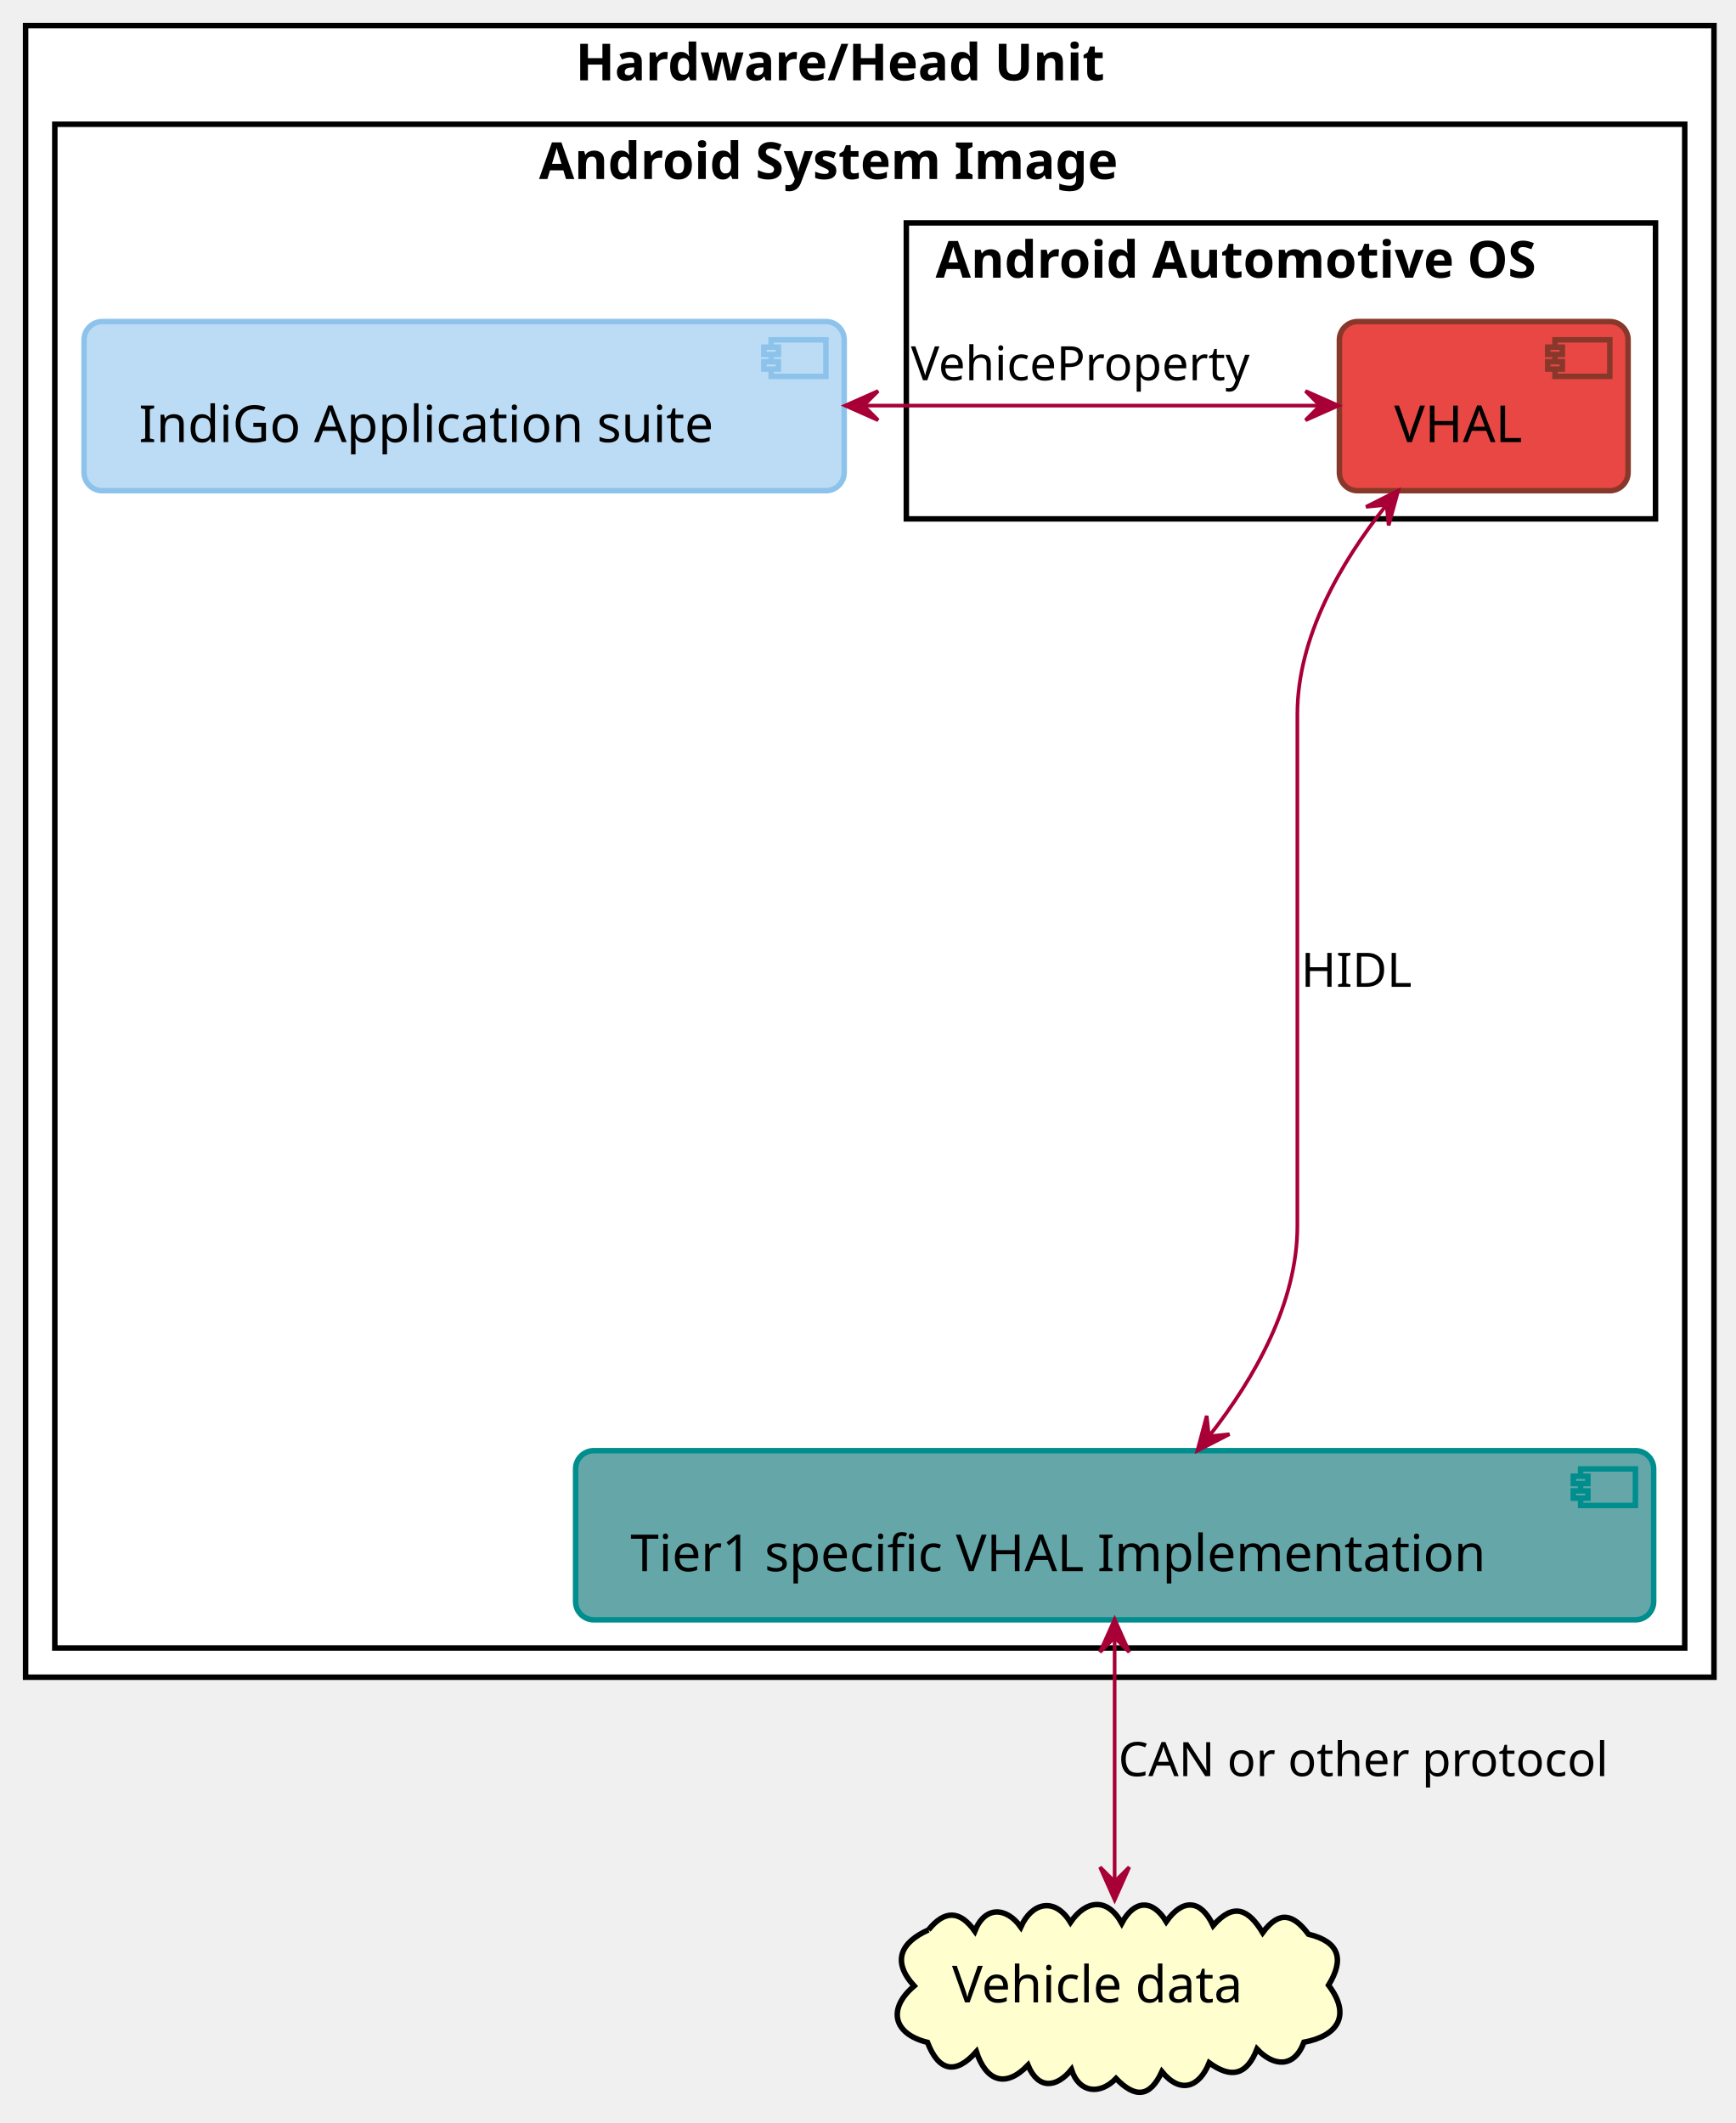
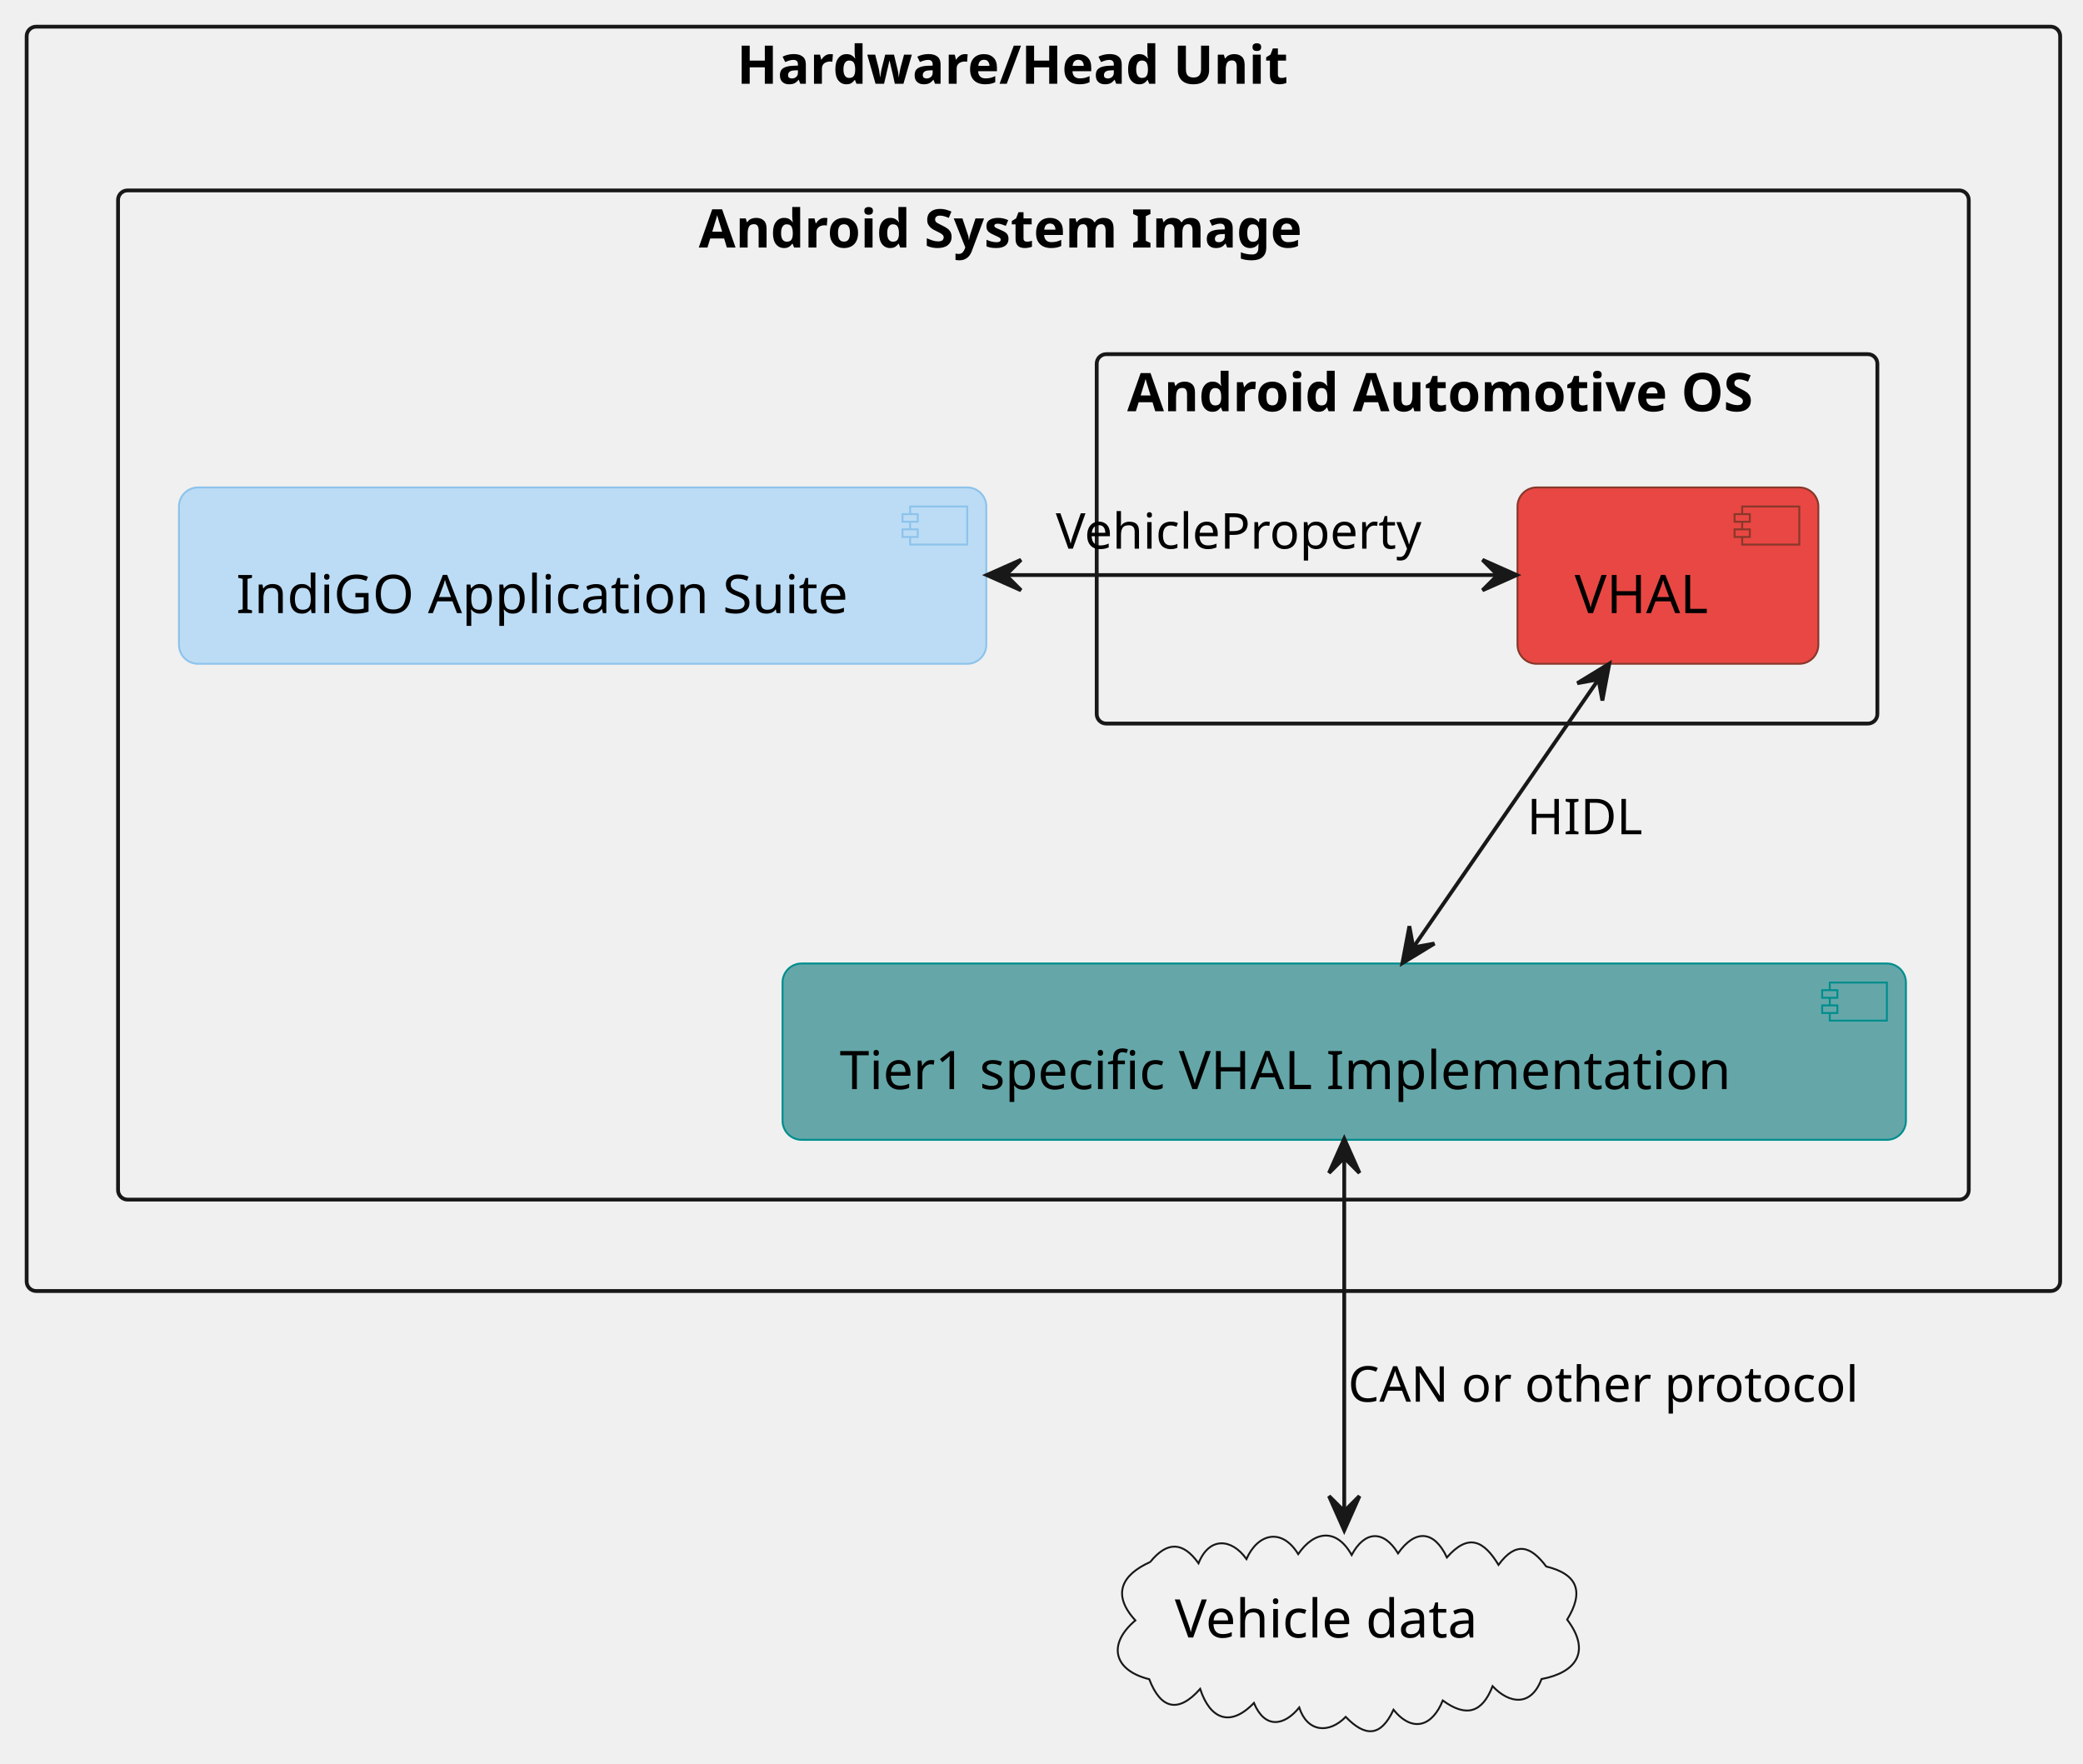
- <svg xmlns="http://www.w3.org/2000/svg" contentScriptType="application/ecmascript" contentStyleType="text/css" height="581px" preserveAspectRatio="none" style="width:475px;height:581px;background:#FFFFFF;" version="1.1" viewBox="0 0 475 581" width="475px" zoomAndPan="magnify">
+ <svg xmlns="http://www.w3.org/2000/svg" contentStyleType="text/css" height="463px" preserveAspectRatio="none" style="width:547px;height:463px;background:#FFFFFF;" version="1.1" viewBox="0 0 547 463" width="547px" zoomAndPan="magnify">
  <defs />
  <g>
-     <rect fill="#FFFFFF" height="452" style="stroke:#000000;stroke-width:1.5;" width="462" x="7" y="7" />
-     <text fill="#000000" font-family="sans-serif" font-size="14" font-weight="bold" lengthAdjust="spacing" textLength="161" x="157.5" y="21.995">Hardware/Head Unit</text>
-     <rect fill="#FFFFFF" height="417" style="stroke:#000000;stroke-width:1.5;" width="446" x="15" y="34" />
-     <text fill="#000000" font-family="sans-serif" font-size="14" font-weight="bold" lengthAdjust="spacing" textLength="181" x="147.5" y="48.995">Android System Image</text>
-     <rect fill="#FFFFFF" height="81" style="stroke:#000000;stroke-width:1.5;" width="205" x="248" y="61" />
-     <text fill="#000000" font-family="sans-serif" font-size="14" font-weight="bold" lengthAdjust="spacing" textLength="189" x="256" y="75.995">Android Automotive OS</text>
-     <rect fill="#BCDCF5" height="46.297" rx="5" ry="5" style="stroke:#8DC3EB;stroke-width:1.5;" width="208" x="23" y="88" />
-     <rect fill="#BCDCF5" height="10" style="stroke:#8DC3EB;stroke-width:1.5;" width="15" x="211" y="93" />
-     <rect fill="#BCDCF5" height="2" style="stroke:#8DC3EB;stroke-width:1.5;" width="4" x="209" y="95" />
-     <rect fill="#BCDCF5" height="2" style="stroke:#8DC3EB;stroke-width:1.5;" width="4" x="209" y="99" />
-     <text fill="#000000" font-family="sans-serif" font-size="14" lengthAdjust="spacing" textLength="168" x="38" y="120.995">IndiGo Application suite</text>
-     <rect fill="#65A7A9" height="46.297" rx="5" ry="5" style="stroke:#008D8D;stroke-width:1.5;" width="295" x="157.5" y="397" />
-     <rect fill="#65A7A9" height="10" style="stroke:#008D8D;stroke-width:1.5;" width="15" x="432.5" y="402" />
-     <rect fill="#65A7A9" height="2" style="stroke:#008D8D;stroke-width:1.5;" width="4" x="430.5" y="404" />
-     <rect fill="#65A7A9" height="2" style="stroke:#008D8D;stroke-width:1.5;" width="4" x="430.5" y="408" />
-     <text fill="#000000" font-family="sans-serif" font-size="14" lengthAdjust="spacing" textLength="255" x="172.5" y="429.995">Tier1 specific VHAL Implementation</text>
-     <rect fill="#E94743" height="46.297" rx="5" ry="5" style="stroke:#87382B;stroke-width:1.5;" width="79" x="366.5" y="88" />
-     <rect fill="#E94743" height="10" style="stroke:#87382B;stroke-width:1.5;" width="15" x="425.5" y="93" />
-     <rect fill="#E94743" height="2" style="stroke:#87382B;stroke-width:1.5;" width="4" x="423.5" y="95" />
-     <rect fill="#E94743" height="2" style="stroke:#87382B;stroke-width:1.5;" width="4" x="423.5" y="99" />
-     <text fill="#000000" font-family="sans-serif" font-size="14" lengthAdjust="spacing" textLength="39" x="381.5" y="120.995">VHAL</text>
-     <path d="M254.046,528.158 C258.472,522.712 262.607,522.727 266.738,528.492 C269.523,521.478 275.432,521.907 279.323,527.377 C282.307,520.643 288.618,519.079 292.908,526.085 C297.121,519.956 302.957,519.154 306.948,526.32 C310.32,519.979 315.308,519.599 319.126,525.89 C323.614,519.526 328.596,519.784 331.959,526.957 C337.637,520.481 341.67,522.59 345.508,528.905 C350.062,522.723 353.891,523.815 358.043,529.336 C366.514,531.412 367.909,536.155 363.534,543.286 C369.884,551.654 365.91,557.191 356.805,558.896 C354.097,566.154 348.402,565.485 343.954,560.763 C341.201,567.868 336.944,568.96 330.874,564.523 C328.198,571.193 323.031,573.172 317.932,566.955 C314.624,574.091 310.551,574.174 305.383,568.825 C301.042,573.299 295.304,572.909 293.18,566.368 C289.162,571.314 284.116,571.99 281.285,565.169 C274.979,571.734 269.715,569.298 267.165,561.482 C261.427,567.962 256.798,566.774 253.792,558.931 C244.431,556.633 242.735,549.751 250.149,543.494 C243.882,536.654 246.591,531.511 254.046,528.158 " fill="#FEFECE" style="stroke:#000000;stroke-width:1.5;" />
-     <text fill="#000000" font-family="sans-serif" font-size="14" lengthAdjust="spacing" textLength="89" x="260.5" y="547.995">Vehicle data</text>
-     <path d="M236.547,111 C279.911,111 327.327,111 360.946,111 " fill="none" id="Indigo-VHAL" style="stroke:#A80036;stroke-width:1.0;" />
-     <polygon fill="#A80036" points="366.221,111,357.221,107,361.221,111,357.221,115,366.221,111" style="stroke:#A80036;stroke-width:1.0;" />
-     <polygon fill="#A80036" points="231.286,111,240.286,115,236.286,111,240.286,107,231.286,111" style="stroke:#A80036;stroke-width:1.0;" />
-     <text fill="#000000" font-family="sans-serif" font-size="13" lengthAdjust="spacing" textLength="99" x="249.25" y="104.067">VehiceProperty</text>
-     <path d="M379.125,138.508 C366.85,153.962 355,174.356 355,195.5 C355,195.5 355,195.5 355,335.5 C355,356.69 343.21,377.226 331.08,392.746 " fill="none" id="VHAL-VHALService" style="stroke:#A80036;stroke-width:1.0;" />
-     <polygon fill="#A80036" points="327.659,396.987,336.423,392.493,330.798,393.095,330.196,387.471,327.659,396.987" style="stroke:#A80036;stroke-width:1.0;" />
-     <polygon fill="#A80036" points="382.59,134.284,373.79,138.707,379.419,138.15,379.976,143.78,382.59,134.284" style="stroke:#A80036;stroke-width:1.0;" />
-     <text fill="#000000" font-family="sans-serif" font-size="13" lengthAdjust="spacing" textLength="31" x="356" y="270.067">HIDL</text>
-     <path d="M305,448.203 C305,468.163 305,494.824 305,514.787 " fill="none" id="VHALService-VehicleData" style="stroke:#A80036;stroke-width:1.0;" />
-     <polygon fill="#A80036" points="305,519.968,309,510.968,305,514.968,301,510.968,305,519.968" style="stroke:#A80036;stroke-width:1.0;" />
-     <polygon fill="#A80036" points="305,443.135,301,452.135,305,448.135,309,452.135,305,443.135" style="stroke:#A80036;stroke-width:1.0;" />
-     <text fill="#000000" font-family="sans-serif" font-size="13" lengthAdjust="spacing" textLength="140" x="306" y="486.067">CAN or other protocol</text>
+     <g id="cluster_Hardware/Head Unit">
+       <rect height="332" rx="2.5" ry="2.5" style="stroke:#181818;stroke-width:1.0;fill:none;" width="534" x="7" y="7" />
+       <text fill="#000000" font-family="sans-serif" font-size="14" font-weight="bold" lengthAdjust="spacing" textLength="161" x="193.5" y="21.995">Hardware/Head Unit</text>
+     </g>
+     <g id="cluster_Android System Image">
+       <rect height="265" rx="2.5" ry="2.5" style="stroke:#181818;stroke-width:1.0;fill:none;" width="486" x="31" y="50" />
+       <text fill="#000000" font-family="sans-serif" font-size="14" font-weight="bold" lengthAdjust="spacing" textLength="181" x="183.5" y="64.995">Android System Image</text>
+     </g>
+     <g id="cluster_Android Automotive OS">
+       <rect height="97" rx="2.5" ry="2.5" style="stroke:#181818;stroke-width:1.0;fill:none;" width="205" x="288" y="93" />
+       <text fill="#000000" font-family="sans-serif" font-size="14" font-weight="bold" lengthAdjust="spacing" textLength="189" x="296" y="107.995">Android Automotive OS</text>
+     </g>
+     <g id="elem_Indigo">
+       <rect fill="#BCDCF5" height="46.297" rx="5" ry="5" style="stroke:#8DC3EB;stroke-width:0.5;" width="212" x="47" y="128" />
+       <rect fill="#BCDCF5" height="10" style="stroke:#8DC3EB;stroke-width:0.5;" width="15" x="239" y="133" />
+       <rect fill="#BCDCF5" height="2" style="stroke:#8DC3EB;stroke-width:0.5;" width="4" x="237" y="135" />
+       <rect fill="#BCDCF5" height="2" style="stroke:#8DC3EB;stroke-width:0.5;" width="4" x="237" y="139" />
+       <text fill="#000000" font-family="sans-serif" font-size="14" lengthAdjust="spacing" textLength="172" x="62" y="160.995">IndiGO Application Suite</text>
+     </g>
+     <g id="elem_VHALService">
+       <rect fill="#65A7A9" height="46.297" rx="5" ry="5" style="stroke:#008D8D;stroke-width:0.5;" width="295" x="205.5" y="253" />
+       <rect fill="#65A7A9" height="10" style="stroke:#008D8D;stroke-width:0.5;" width="15" x="480.5" y="258" />
+       <rect fill="#65A7A9" height="2" style="stroke:#008D8D;stroke-width:0.5;" width="4" x="478.5" y="260" />
+       <rect fill="#65A7A9" height="2" style="stroke:#008D8D;stroke-width:0.5;" width="4" x="478.5" y="264" />
+       <text fill="#000000" font-family="sans-serif" font-size="14" lengthAdjust="spacing" textLength="255" x="220.5" y="285.995">Tier1 specific VHAL Implementation</text>
+     </g>
+     <g id="elem_VHAL">
+       <rect fill="#E94743" height="46.297" rx="5" ry="5" style="stroke:#87382B;stroke-width:0.5;" width="79" x="398.5" y="128" />
+       <rect fill="#E94743" height="10" style="stroke:#87382B;stroke-width:0.5;" width="15" x="457.5" y="133" />
+       <rect fill="#E94743" height="2" style="stroke:#87382B;stroke-width:0.5;" width="4" x="455.5" y="135" />
+       <rect fill="#E94743" height="2" style="stroke:#87382B;stroke-width:0.5;" width="4" x="455.5" y="139" />
+       <text fill="#000000" font-family="sans-serif" font-size="14" lengthAdjust="spacing" textLength="39" x="413.5" y="160.995">VHAL</text>
+     </g>
+     <g id="elem_VehicleData">
+       <path d="M302.046,410.158 C306.472,404.712 310.607,404.728 314.738,410.492 C317.523,403.478 323.432,403.907 327.323,409.377 C330.307,402.643 336.618,401.079 340.908,408.085 C345.121,401.956 350.957,401.154 354.948,408.32 C358.32,401.979 363.308,401.599 367.126,407.89 C371.614,401.526 376.596,401.784 379.959,408.957 C385.637,402.481 389.67,404.59 393.508,410.905 C398.062,404.723 401.891,405.815 406.043,411.336 C414.514,413.412 415.909,418.155 411.534,425.286 C417.884,433.654 413.91,439.191 404.805,440.896 C402.097,448.154 396.402,447.485 391.954,442.763 C389.201,449.868 384.944,450.959 378.874,446.522 C376.198,453.193 371.031,455.172 365.932,448.955 C362.624,456.091 358.551,456.174 353.383,450.825 C349.042,455.299 343.304,454.909 341.18,448.368 C337.162,453.314 332.116,453.99 329.285,447.169 C322.979,453.734 317.715,451.298 315.165,443.482 C309.427,449.962 304.798,448.774 301.792,440.931 C292.431,438.633 290.735,431.751 298.149,425.494 C291.882,418.654 294.591,413.511 302.046,410.158 " fill="#F1F1F1" style="stroke:#181818;stroke-width:0.5;" />
+       <text fill="#000000" font-family="sans-serif" font-size="14" lengthAdjust="spacing" textLength="89" x="308.5" y="429.995">Vehicle data</text>
+     </g>
+     <g id="link_Indigo_VHAL">
+       <path d="M264.27,151 C309.13,151 358.33,151 392.88,151 " fill="none" id="Indigo-VHAL" style="stroke:#181818;stroke-width:1.0;" />
+       <polygon fill="#181818" points="398.3,151,389.3,147,393.3,151,389.3,155,398.3,151" style="stroke:#181818;stroke-width:1.0;" />
+       <polygon fill="#181818" points="259.12,151,268.12,155,264.12,151,268.12,147,259.12,151" style="stroke:#181818;stroke-width:1.0;" />
+       <text fill="#000000" font-family="sans-serif" font-size="13" lengthAdjust="spacing" textLength="103" x="277.25" y="144.067">VehicleProperty</text>
+     </g>
+     <g id="link_VHAL_VHALService">
+       <path d="M419.63,178.59 C405.31,199.31 385.52,227.94 371.24,248.61 " fill="none" id="VHAL-VHALService" style="stroke:#181818;stroke-width:1.0;" />
+       <polygon fill="#181818" points="368.28,252.89,376.687,247.76,371.122,248.776,370.105,243.212,368.28,252.89" style="stroke:#181818;stroke-width:1.0;" />
+       <polygon fill="#181818" points="422.61,174.27,414.203,179.4,419.768,178.383,420.785,183.948,422.61,174.27" style="stroke:#181818;stroke-width:1.0;" />
+       <text fill="#000000" font-family="sans-serif" font-size="13" lengthAdjust="spacing" textLength="31" x="401" y="219.067">HIDL</text>
+     </g>
+     <g id="link_VHALService_VehicleData">
+       <path d="M353,304.07 C353,330.44 353,370.31 353,396.74 " fill="none" id="VHALService-VehicleData" style="stroke:#181818;stroke-width:1.0;" />
+       <polygon fill="#181818" points="353,401.84,357,392.84,353,396.84,349,392.84,353,401.84" style="stroke:#181818;stroke-width:1.0;" />
+       <polygon fill="#181818" points="353,299.01,349,308.01,353,304.01,357,308.01,353,299.01" style="stroke:#181818;stroke-width:1.0;" />
+       <text fill="#000000" font-family="sans-serif" font-size="13" lengthAdjust="spacing" textLength="140" x="354" y="368.067">CAN or other protocol</text>
+     </g>
  </g>
</svg>
